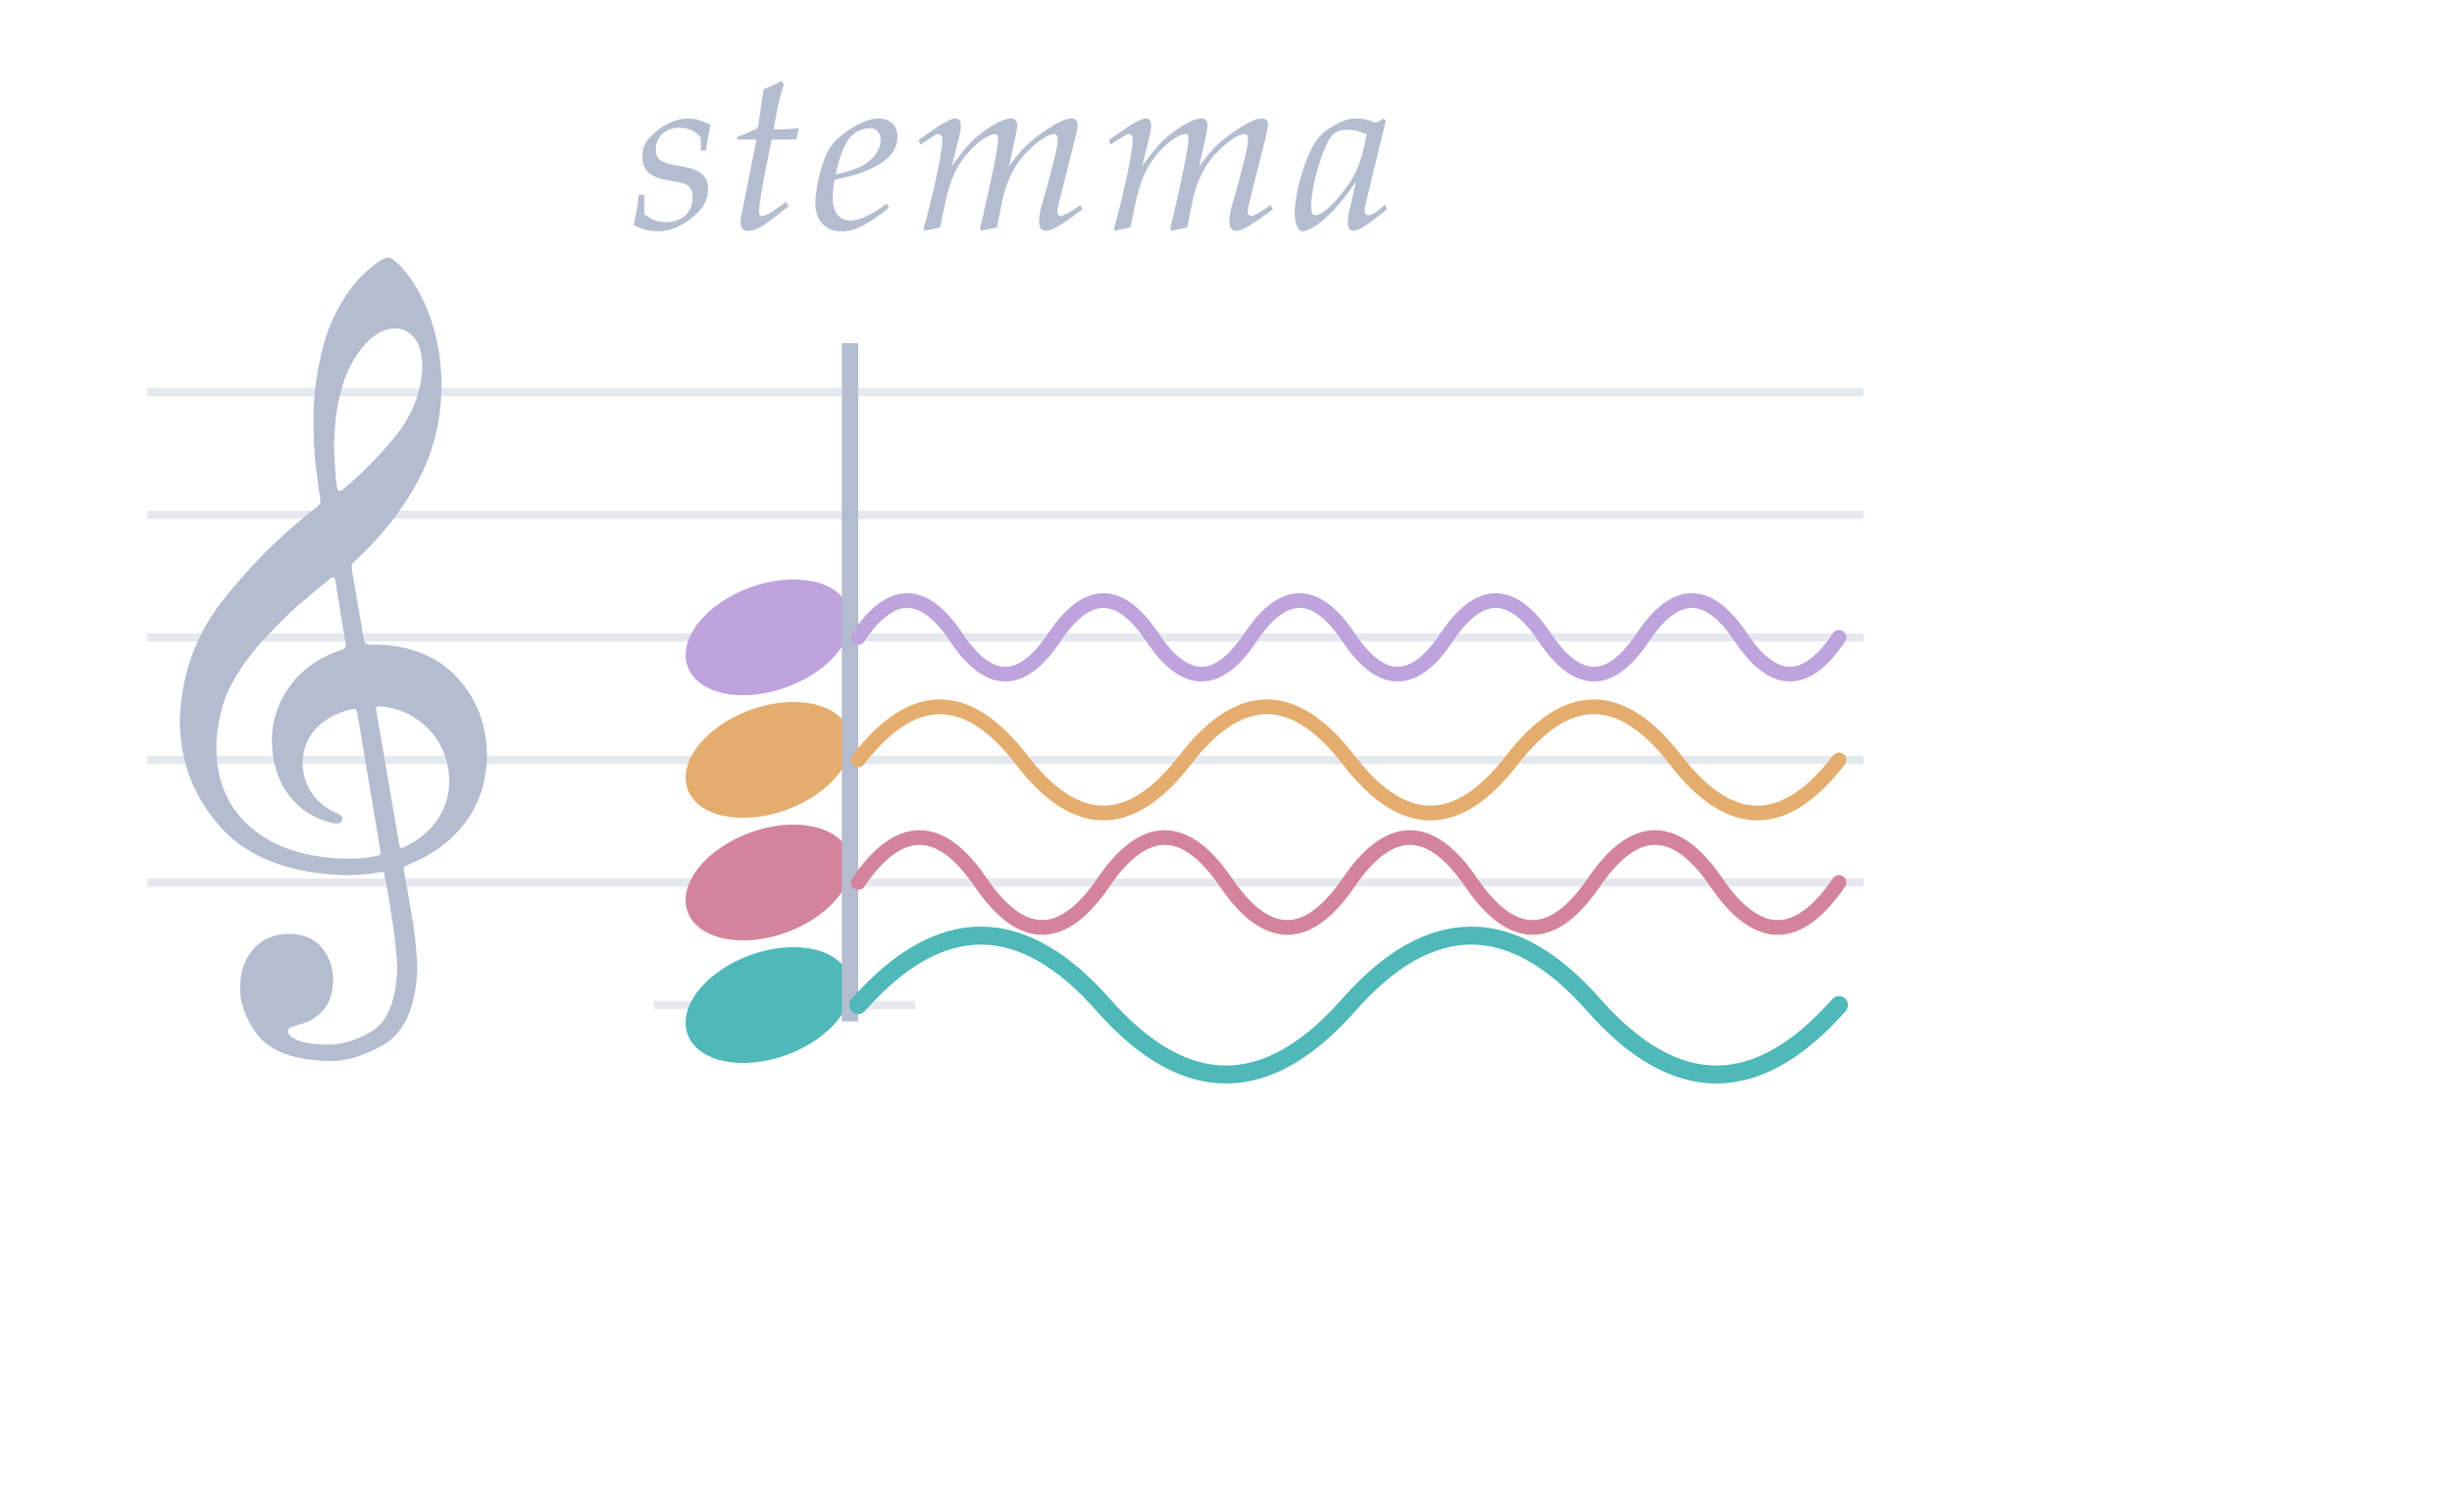
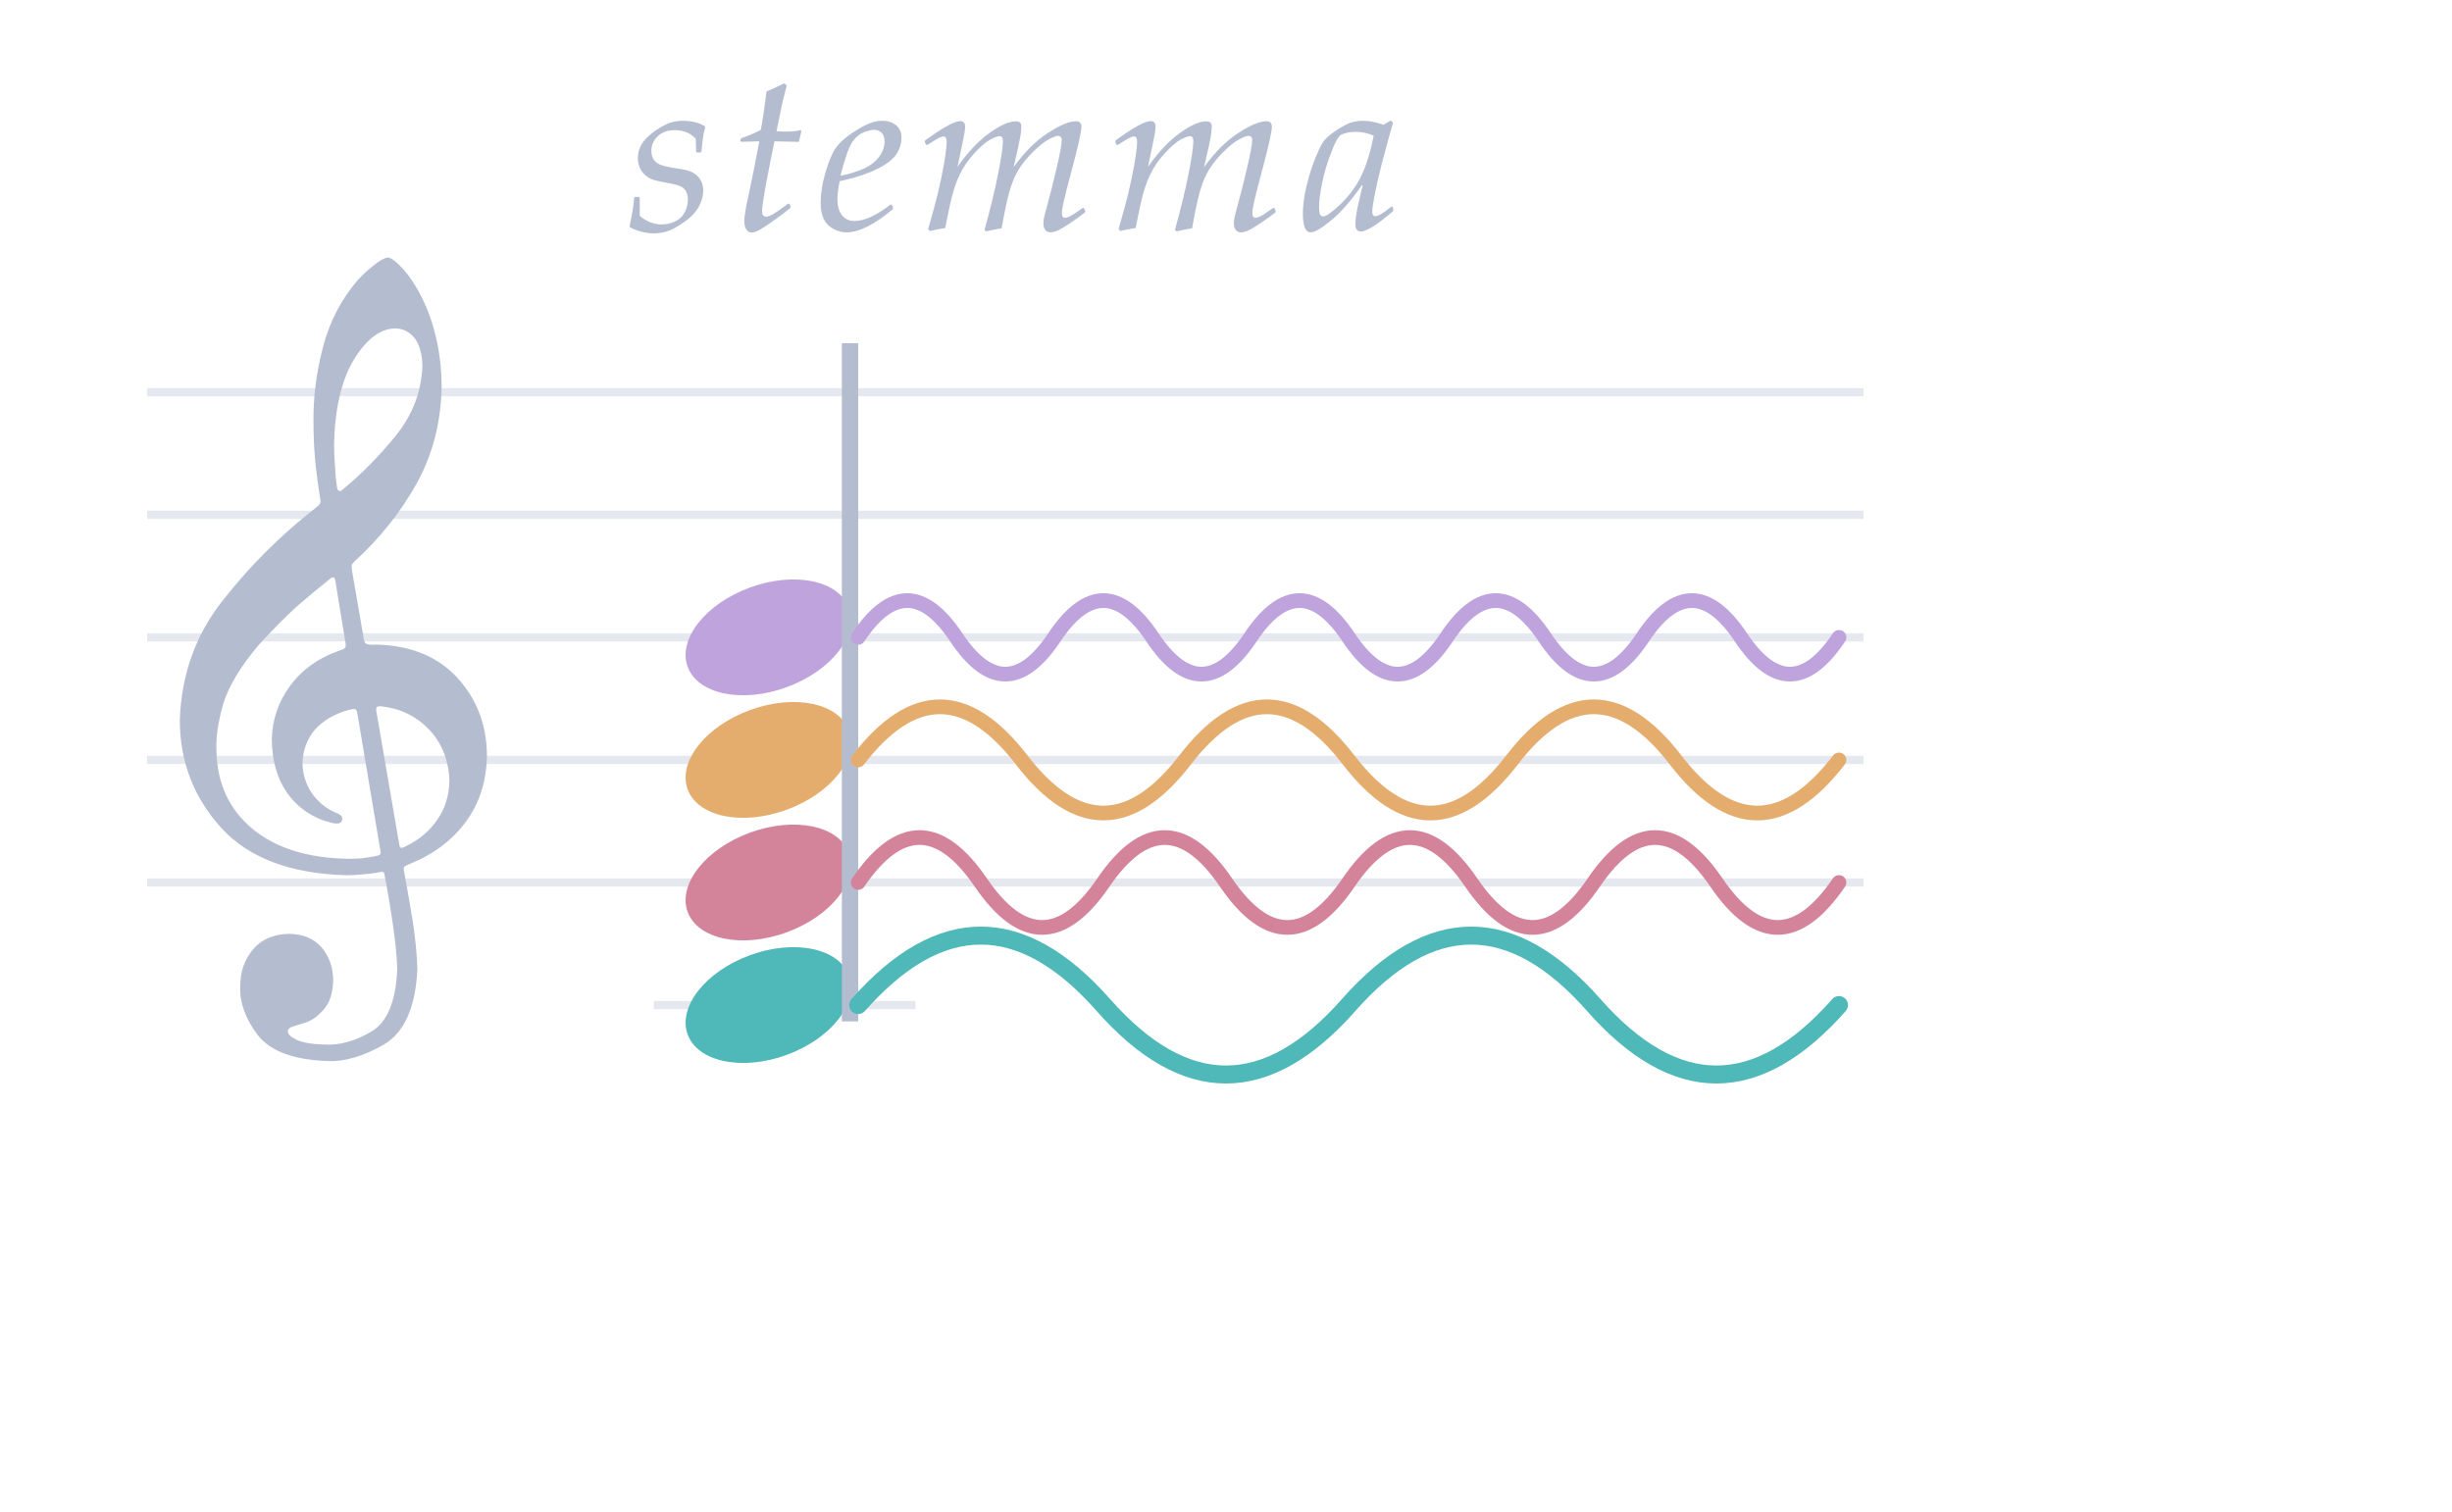
<svg xmlns="http://www.w3.org/2000/svg" width="300" height="185" viewBox="0 0 300 185">
-   <text x="124" y="28" font-family="Palatino Linotype, Palatino, Georgia, serif" font-size="28" font-style="italic" fill="#b4bcd0" letter-spacing="1.5" text-anchor="middle">stemma</text>
+   <g fill="#b4bcd0">
+     <g transform="translate(76.7,28) scale(0.01367,-0.01367)">
+       <path d="M24 23Q59 181 65 277L73 285H107L115 277V116Q205 39 312 39Q360 39 405.0 55.0Q450 71 480.0 98.5Q510 126 528.0 171.5Q546 217 546 264Q546 296 533.5 326.0Q521 356 491.5 374.5Q462 393 373 409Q283 425 246.0 435.5Q209 446 174.0 472.0Q139 498 118.5 540.0Q98 582 98 631Q98 698 129.5 752.5Q161 807 223.0 855.0Q285 903 351.5 935.0Q418 967 498 967Q616 967 697 919L701 908Q684 850 679 803L667 691L659 683H628L619 691Q619 750 616 806Q546 883 427 883Q333 883 276.0 828.5Q219 774 219 698Q219 636 257.0 600.0Q295 564 401 548Q496 534 536.0 524.0Q576 514 610.0 490.5Q644 467 663.5 429.5Q683 392 683 345Q683 289 661.5 235.5Q640 182 600.5 137.0Q561 92 488.0 43.5Q415 -5 359.0 -23.0Q303 -41 240 -41Q139 -41 28 12Z" />
+     </g>
+     <g transform="translate(89.1,28) scale(0.01367,-0.01367)">
+       <path d="M548 222 559 199 556 187Q517 153 420.5 83.5Q324 14 281.5 -9.5Q239 -33 208 -33Q179 -33 161.5 -6.0Q144 21 144 71Q144 130 178 282Q217 458 278 783L115 779L108 787L111 804L119 812Q226 850 291 885Q310 973 343 1230Q450 1275 500 1302L524 1284L485 1131Q478 1102 432 873Q477 870 505 870Q604 870 645 884L655 876L632 778Q595 778 414 783Q303 250 303 155Q303 109 341 109Q360 109 391.5 125.5Q423 142 501 199L536 226Z" />
+     </g>
+     <g transform="translate(99.9,28) scale(0.01367,-0.01367)">
+       <path d="M674 214 685 189 683 176Q437 -32 266 -32Q210 -32 152.0 -1.5Q94 29 65.5 86.0Q37 143 37 232Q37 357 78.5 498.5Q120 640 161.5 707.5Q203 775 286.0 834.5Q369 894 443.5 930.5Q518 967 588 967Q664 967 712.0 927.0Q760 887 760 816Q760 735 714.0 666.5Q668 598 546.0 537.0Q424 476 254 437L207 426Q187 330 187 266Q187 176 227.0 123.0Q267 70 339 70Q474 70 663 218ZM214 475Q319 494 413.5 534.5Q508 575 558.5 642.5Q609 710 609 780Q609 834 582.0 860.0Q555 886 517 886Q475 886 418.5 862.0Q362 838 318.5 774.0Q275 710 214 475ZM487 1029ZM302 -109Z" />
+     </g>
+     <g transform="translate(112.3,28) scale(0.01367,-0.01367)">
+       <path d="M107 -20 92 -3 150 205Q180 315 207.5 445.5Q235 576 246.5 660.5Q258 745 258 775Q258 827 229 827Q215 827 187.5 813.0Q160 799 84 750L72 754L62 776L65 791Q302 964 379 964Q423 964 423 914Q423 895 417.5 858.5Q412 822 355 555Q493 751 639.0 856.5Q785 962 877 962Q926 962 926 917Q926 875 916.0 818.0Q906 761 857 552Q1000 751 1162.5 857.0Q1325 963 1415 963Q1464 963 1464 913Q1464 845 1365 478Q1289 199 1289 140Q1289 99 1318 99Q1334 99 1361.5 112.0Q1389 125 1477 188L1487 184L1498 159L1495 146Q1450 110 1371.5 56.5Q1293 3 1253.0 -14.5Q1213 -32 1187 -32Q1158 -32 1141.0 -10.5Q1124 11 1124 45Q1124 74 1128.5 97.5Q1133 121 1157 208Q1193 336 1240.5 538.0Q1288 740 1288 797Q1288 815 1278.0 823.5Q1268 832 1256 832Q1230 832 1170.5 800.0Q1111 768 1033.0 691.0Q955 614 905.5 536.0Q856 458 822.0 341.0Q788 224 750 5Q704 -2 611 -23L596 -11Q675 273 718.0 490.5Q761 708 761 786Q761 829 732 829Q703 829 646.0 797.5Q589 766 506.5 677.0Q424 588 373.5 483.0Q323 378 291.0 230.0Q259 82 245 7Q167 -5 107 -20Z" />
+     </g>
+     <g transform="translate(135.6,28) scale(0.01367,-0.01367)">
+       <path d="M107 -20 92 -3 150 205Q180 315 207.5 445.5Q235 576 246.5 660.5Q258 745 258 775Q258 827 229 827Q215 827 187.5 813.0Q160 799 84 750L72 754L62 776L65 791Q302 964 379 964Q423 964 423 914Q423 895 417.5 858.5Q412 822 355 555Q493 751 639.0 856.5Q785 962 877 962Q926 962 926 917Q926 875 916.0 818.0Q906 761 857 552Q1000 751 1162.5 857.0Q1325 963 1415 963Q1464 963 1464 913Q1464 845 1365 478Q1289 199 1289 140Q1289 99 1318 99Q1334 99 1361.5 112.0Q1389 125 1477 188L1487 184L1498 159L1495 146Q1450 110 1371.5 56.5Q1293 3 1253.0 -14.5Q1213 -32 1187 -32Q1158 -32 1141.0 -10.5Q1124 11 1124 45Q1124 74 1128.5 97.5Q1133 121 1157 208Q1193 336 1240.5 538.0Q1288 740 1288 797Q1288 815 1278.0 823.5Q1268 832 1256 832Q1230 832 1170.5 800.0Q1111 768 1033.0 691.0Q955 614 905.5 536.0Q856 458 822.0 341.0Q788 224 750 5Q704 -2 611 -23L596 -11Q675 273 718.0 490.5Q761 708 761 786Q761 829 732 829Q703 829 646.0 797.5Q589 766 506.5 677.0Q424 588 373.5 483.0Q323 378 291.0 230.0Q259 82 245 7Q167 -5 107 -20Z" />
+     </g>
+     <g transform="translate(158.9,28) scale(0.01367,-0.01367)">
+       <path d="M840 196 847 169 843 157Q633 -24 557 -24Q507 -24 507 40Q507 71 513.5 118.5Q520 166 533 223L558 330L573 389L567 392Q418 180 288.5 74.0Q159 -32 107 -32Q37 -32 37 139Q37 246 69.5 382.0Q102 518 149.0 634.0Q196 750 224.5 786.5Q253 823 319.5 870.0Q386 917 444.0 942.0Q502 967 573 967Q660 967 758 931L822 969L844 951Q841 936 802 801L756 631L731 532Q704 426 681.0 310.5Q658 195 658 153Q658 113 685 113Q702 113 730.0 128.0Q758 143 831 199ZM671 833Q595 868 507 868Q434 868 377 841Q356 825 334.0 784.5Q312 744 272.0 633.5Q232 523 207.0 397.5Q182 272 182 198Q182 143 191.5 127.0Q201 111 220 111Q256 111 361.0 208.0Q466 305 538.5 433.0Q611 561 658 775ZM577 1029ZM392 -109Z" />
+     </g>
+   </g>
  <line x1="18" y1="48" x2="228" y2="48" stroke="#b4bcd0" stroke-width="1.0" opacity="0.35" />
  <line x1="18" y1="63" x2="228" y2="63" stroke="#b4bcd0" stroke-width="1.0" opacity="0.35" />
  <line x1="18" y1="78" x2="228" y2="78" stroke="#b4bcd0" stroke-width="1.0" opacity="0.35" />
  <line x1="18" y1="93" x2="228" y2="93" stroke="#b4bcd0" stroke-width="1.0" opacity="0.35" />
  <line x1="18" y1="108" x2="228" y2="108" stroke="#b4bcd0" stroke-width="1.0" opacity="0.35" />
  <g transform="translate(22,93) scale(0.056,-0.056)" fill="#b4bcd0">
    <path d="M376 415Q375 424 376 427Q378 430 382 434Q465 510 518 605Q570 700 572 815Q572 881 555 942Q538 1002 507 1048Q495 1066 480 1081Q464 1097 455 1098Q444 1097 425 1082Q406 1067 390 1050Q335 987 313 903Q291 819 292 739Q292 695 296 651Q301 607 306 575Q308 567 307 562Q306 558 297 551Q184 463 95 350Q5 237 0 87Q0 -48 90 -148Q180 -247 364 -252Q382 -252 400 -250Q418 -249 433 -246Q441 -244 444 -245Q447 -246 448 -255Q458 -307 466 -363Q474 -419 475 -456Q471 -563 418 -594Q365 -625 316 -622Q276 -621 256 -612Q236 -603 236 -593Q236 -588 243 -584Q251 -581 268 -576Q293 -570 313 -547Q334 -525 335 -482Q335 -440 310 -410Q285 -381 239 -380Q188 -381 160 -414Q132 -447 132 -495Q130 -548 170 -601Q211 -654 322 -658Q378 -661 446 -622Q513 -582 519 -458Q518 -413 509 -353Q499 -293 490 -244Q488 -236 491 -233Q493 -231 503 -227Q580 -196 625 -135Q670 -74 671 11Q670 110 606 180Q542 249 430 252Q411 251 407 254Q402 257 401 270ZM470 943Q495 943 512 923Q529 902 530 861Q527 778 473 710Q419 643 356 591Q351 586 348 588Q344 589 343 599Q340 619 339 643Q337 667 337 691Q340 809 381 876Q422 942 470 943ZM361 262Q364 249 361 245Q359 242 346 238Q279 214 241 162Q202 109 201 44Q202 -24 233 -70Q264 -115 316 -133Q322 -135 330 -137Q337 -139 343 -139Q349 -139 352 -136Q355 -133 355 -128Q355 -123 350 -120Q346 -117 340 -115Q308 -101 288 -72Q269 -43 268 -8Q269 35 295 66Q322 96 368 109Q380 112 383 111Q387 109 388 101L438 -197Q440 -205 437 -207Q435 -209 424 -211Q412 -213 398 -215Q383 -216 368 -216Q235 -214 158 -150Q82 -86 80 20Q78 64 95 123Q113 181 173 252Q218 301 254 334Q291 366 326 394Q333 400 336 399Q339 398 340 390ZM430 103Q428 112 430 115Q432 118 441 117Q503 110 545 66Q587 21 589 -46Q588 -94 563 -130Q538 -167 495 -188Q486 -193 483 -192Q480 -191 479 -182Z" />
  </g>
  <line x1="80" y1="123" x2="112" y2="123" stroke="#b4bcd0" stroke-width="1.0" opacity="0.35" />
  <ellipse cx="94" cy="78" rx="10.5" ry="6.5" transform="rotate(-20,94,78)" fill="#bfa3dc" />
  <ellipse cx="94" cy="93" rx="10.5" ry="6.5" transform="rotate(-20,94,93)" fill="#e4ad6e" />
  <ellipse cx="94" cy="108" rx="10.5" ry="6.5" transform="rotate(-20,94,108)" fill="#d4849a" />
  <ellipse cx="94" cy="123" rx="10.5" ry="6.5" transform="rotate(-20,94,123)" fill="#4fb8b8" />
  <line x1="104" y1="42" x2="104" y2="125" stroke="#b4bcd0" stroke-width="2.0" />
  <path d="M105,78 Q111,69 117,78 Q123,87 129,78 Q135,69 141,78 Q147,87 153,78 Q159,69 165,78 Q171,87 177,78 Q183,69 189,78 Q195,87 201,78 Q207,69 213,78 Q219,87 225,78" fill="none" stroke="#bfa3dc" stroke-width="1.8" stroke-linecap="round" />
  <path d="M105,93 Q115,80 125,93 Q135,106 145,93 Q155,80 165,93 Q175,106 185,93 Q195,80 205,93 Q215,106 225,93" fill="none" stroke="#e4ad6e" stroke-width="1.8" stroke-linecap="round" />
  <path d="M105,108 Q112.5,97 120,108 Q127.5,119 135,108 Q142.5,97 150,108 Q157.5,119 165,108 Q172.5,97 180,108 Q187.5,119 195,108 Q202.5,97 210,108 Q217.5,119 225,108" fill="none" stroke="#d4849a" stroke-width="1.8" stroke-linecap="round" />
  <path d="M105,123 Q120,106 135,123 Q150,140 165,123 Q180,106 195,123 Q210,140 225,123" fill="none" stroke="#4fb8b8" stroke-width="2.2" stroke-linecap="round" />
</svg>
